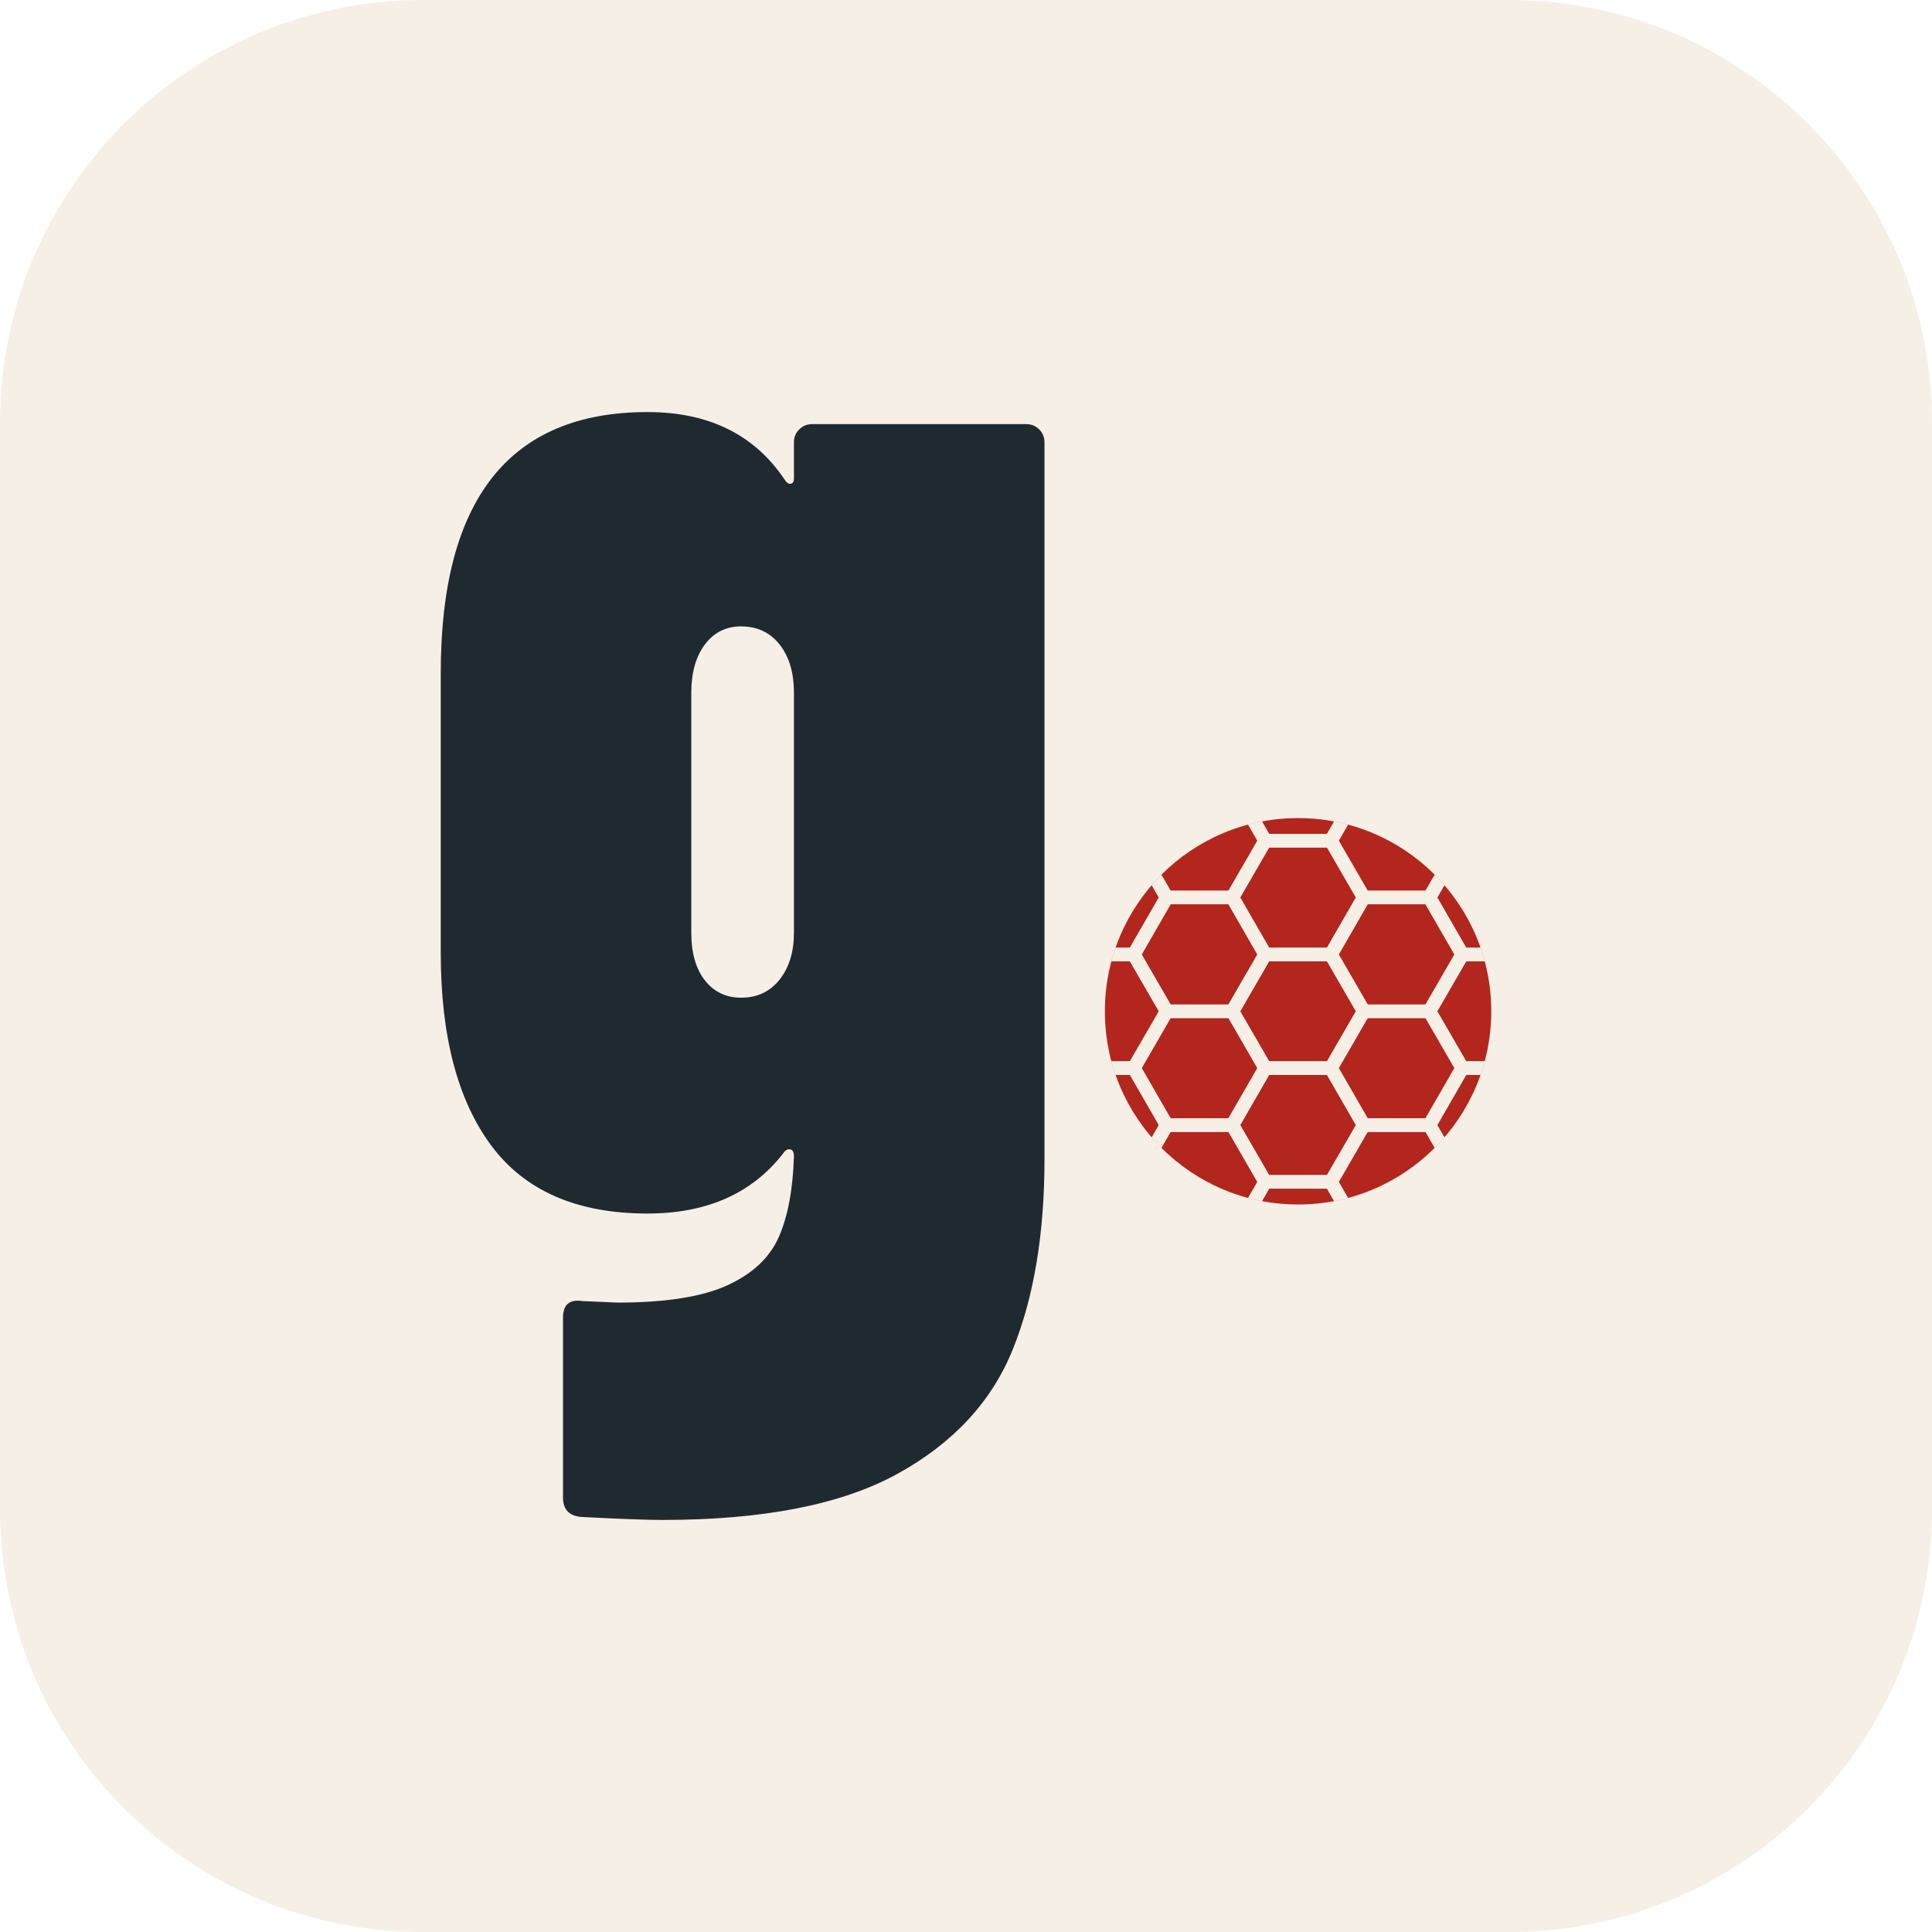
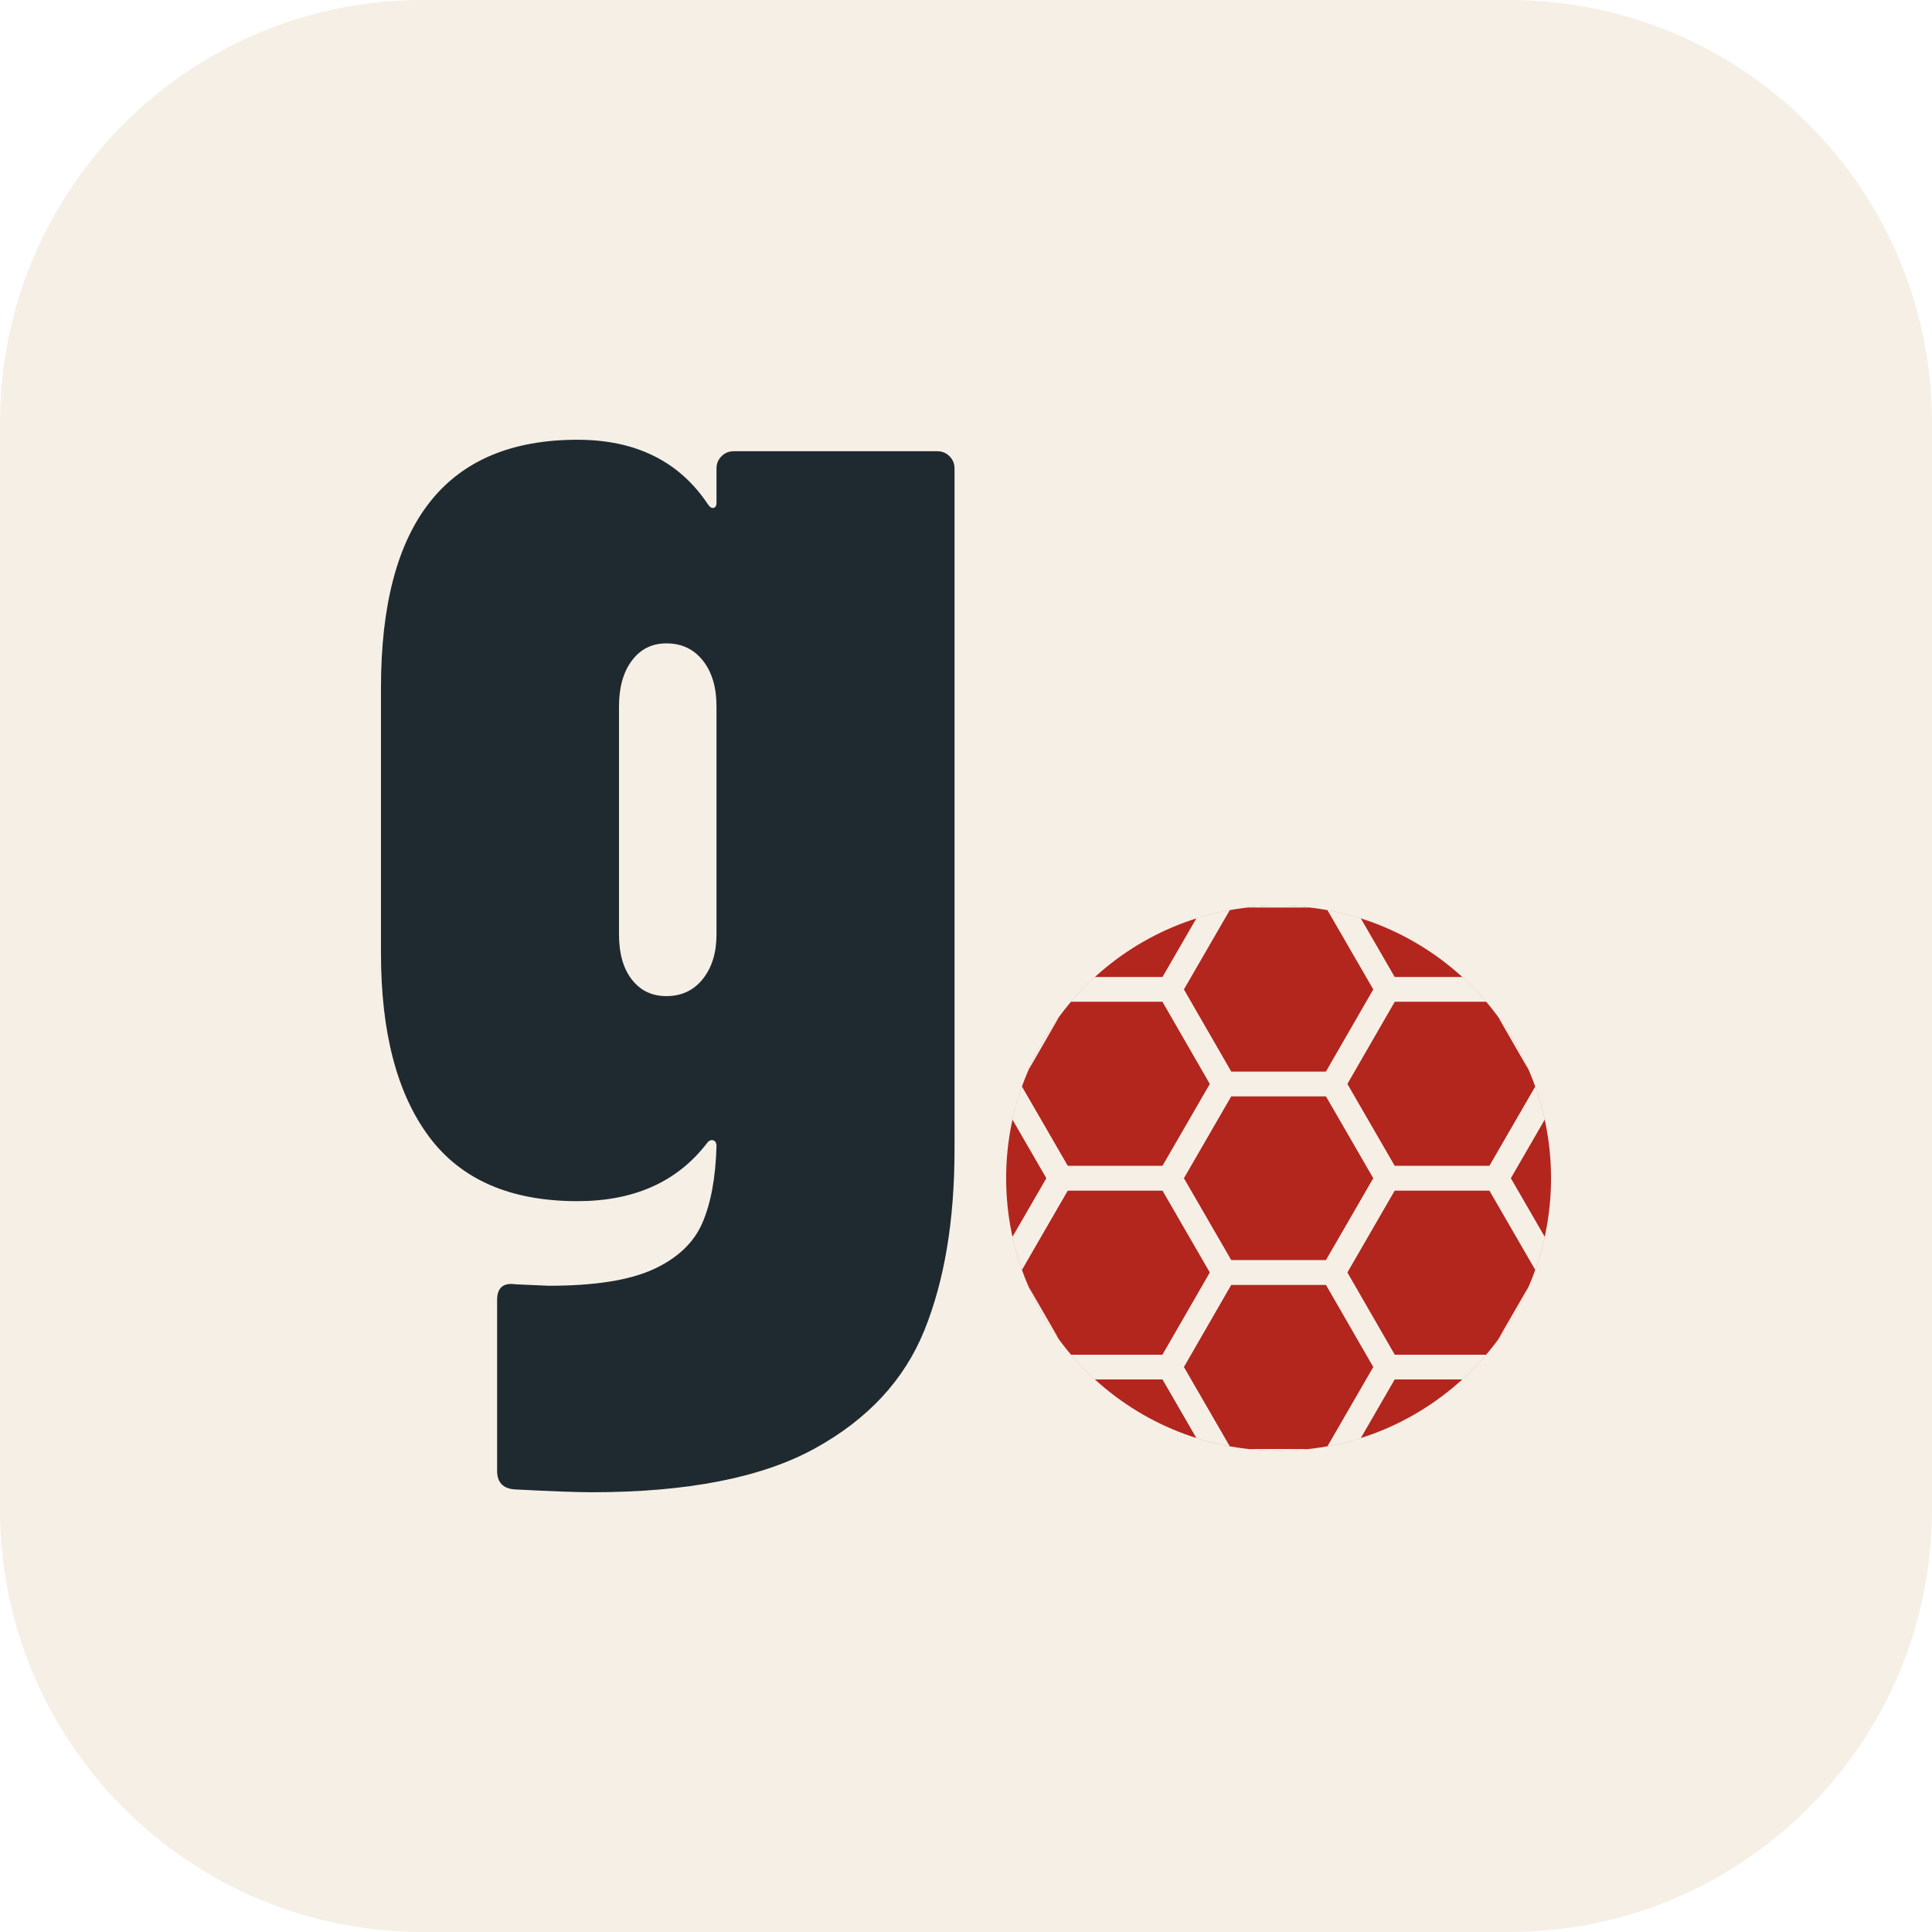
<svg xmlns="http://www.w3.org/2000/svg" viewBox="0 0 512 512">
  <style>.bg{fill:#F6EFE6}.fg{fill:#1F2A30}.red{fill:#B3261E}@media (prefers-color-scheme: dark){.bg{fill:#1F2A30}.fg{fill:#F6EFE6}.red{fill:#C4302A}}</style>
  <rect class="bg" width="512" height="512" rx="112" />
-   <g transform="translate(256 256) scale(0.4 -0.4) translate(-372 -158)">
+   <g transform="translate(256 256) scale(0.38 -0.38) translate(-432.0 -158.0)">
    <path class="fg" d="M270 517H412Q417 517 420.5 513.5Q424 510 424 505V30Q424 -44 403.0 -96.0Q382 -148 326.5 -178.5Q271 -209 171 -209Q155 -209 117 -207Q105 -206 105 -194V-75Q105 -62 118 -64L141 -65Q189 -65 214.0 -53.5Q239 -42 248.0 -21.5Q257 -1 258 32Q258 36 255.5 36.5Q253 37 251 34Q220 -6 161 -6Q91 -6 57.5 39.0Q24 84 24 167V352Q24 525 161 525Q222 525 252 480Q254 477 256.0 477.5Q258 478 258 481V505Q258 510 261.5 513.5Q265 517 270 517ZM258 180V339Q258 359 248.5 371.0Q239 383 223 383Q208 383 199.0 371.0Q190 359 190 339V180Q190 160 199.0 148.5Q208 137 223 137Q239 137 248.5 149.0Q258 161 258 180Z" />
-     <g transform="translate(592 128) scale(1.28 -1.28)">
+     <g transform="translate(650 10) scale(1.900 -1.900)">
      <clipPath id="ball">
        <circle r="100" />
      </clipPath>
      <circle r="100" class="red" />
-       <g clip-path="url(#ball)" fill="none" stroke="#F6EFE6" stroke-width="7">
-         <polygon points="-170.0,-235.6 -187.0,-206.1 -221.0,-206.1 -238.0,-235.6 -221.0,-265.0 -187.0,-265.0" />
-         <polygon points="-119.0,-206.1 -136.0,-176.7 -170.0,-176.7 -187.0,-206.1 -170.0,-235.6 -136.0,-235.6" />
-         <polygon points="-68.0,-235.6 -85.0,-206.1 -119.0,-206.1 -136.0,-235.6 -119.0,-265.0 -85.0,-265.0" />
-         <polygon points="-17.0,-206.1 -34.0,-176.7 -68.0,-176.7 -85.0,-206.1 -68.0,-235.6 -34.0,-235.6" />
-         <polygon points="34.0,-235.6 17.0,-206.1 -17.0,-206.1 -34.0,-235.6 -17.0,-265.0 17.0,-265.0" />
-         <polygon points="85.0,-206.1 68.0,-176.7 34.0,-176.7 17.0,-206.1 34.0,-235.6 68.0,-235.6" />
-         <polygon points="136.0,-235.6 119.0,-206.1 85.0,-206.1 68.0,-235.6 85.0,-265.0 119.0,-265.0" />
-         <polygon points="187.0,-206.1 170.0,-176.7 136.0,-176.7 119.0,-206.1 136.0,-235.6 170.0,-235.6" />
-         <polygon points="238.0,-235.6 221.0,-206.1 187.0,-206.1 170.0,-235.6 187.0,-265.0 221.0,-265.0" />
-         <polygon points="-170.0,-176.7 -187.0,-147.2 -221.0,-147.2 -238.0,-176.7 -221.0,-206.1 -187.0,-206.1" />
-         <polygon points="-119.0,-147.2 -136.0,-117.8 -170.0,-117.8 -187.0,-147.2 -170.0,-176.7 -136.0,-176.7" />
-         <polygon points="-68.0,-176.7 -85.0,-147.2 -119.0,-147.2 -136.0,-176.7 -119.0,-206.1 -85.0,-206.1" />
-         <polygon points="-17.0,-147.2 -34.0,-117.8 -68.0,-117.8 -85.0,-147.2 -68.0,-176.7 -34.0,-176.7" />
-         <polygon points="34.0,-176.7 17.0,-147.2 -17.0,-147.2 -34.0,-176.7 -17.0,-206.1 17.0,-206.1" />
-         <polygon points="85.0,-147.2 68.0,-117.8 34.0,-117.8 17.0,-147.2 34.0,-176.7 68.0,-176.7" />
-         <polygon points="136.0,-176.7 119.0,-147.2 85.0,-147.2 68.0,-176.7 85.0,-206.1 119.0,-206.1" />
-         <polygon points="187.0,-147.2 170.0,-117.8 136.0,-117.8 119.0,-147.2 136.0,-176.7 170.0,-176.7" />
-         <polygon points="238.0,-176.7 221.0,-147.2 187.0,-147.2 170.0,-176.7 187.0,-206.1 221.0,-206.1" />
-         <polygon points="-170.0,-117.8 -187.0,-88.3 -221.0,-88.3 -238.0,-117.8 -221.0,-147.2 -187.0,-147.2" />
-         <polygon points="-119.0,-88.3 -136.0,-58.9 -170.0,-58.9 -187.0,-88.3 -170.0,-117.8 -136.0,-117.8" />
-         <polygon points="-68.0,-117.8 -85.0,-88.3 -119.0,-88.3 -136.0,-117.8 -119.0,-147.2 -85.0,-147.2" />
-         <polygon points="-17.0,-88.3 -34.0,-58.9 -68.0,-58.9 -85.0,-88.3 -68.0,-117.8 -34.0,-117.8" />
-         <polygon points="34.0,-117.8 17.0,-88.3 -17.0,-88.3 -34.0,-117.8 -17.0,-147.2 17.0,-147.2" />
-         <polygon points="85.0,-88.3 68.0,-58.9 34.0,-58.9 17.0,-88.3 34.0,-117.8 68.0,-117.8" />
-         <polygon points="136.0,-117.8 119.0,-88.3 85.0,-88.3 68.0,-117.8 85.0,-147.2 119.0,-147.2" />
-         <polygon points="187.0,-88.3 170.0,-58.9 136.0,-58.9 119.0,-88.3 136.0,-117.8 170.0,-117.8" />
-         <polygon points="238.0,-117.8 221.0,-88.3 187.0,-88.3 170.0,-117.8 187.0,-147.2 221.0,-147.2" />
-         <polygon points="-170.0,-58.9 -187.0,-29.4 -221.0,-29.4 -238.0,-58.9 -221.0,-88.3 -187.0,-88.3" />
-         <polygon points="-119.0,-29.4 -136.0,0.0 -170.0,0.0 -187.0,-29.4 -170.0,-58.9 -136.0,-58.9" />
-         <polygon points="-68.0,-58.9 -85.0,-29.4 -119.0,-29.4 -136.0,-58.9 -119.0,-88.3 -85.0,-88.3" />
-         <polygon points="-17.0,-29.4 -34.0,0.0 -68.0,0.0 -85.0,-29.4 -68.0,-58.9 -34.0,-58.9" />
-         <polygon points="34.0,-58.9 17.0,-29.4 -17.0,-29.4 -34.0,-58.9 -17.0,-88.3 17.0,-88.3" />
-         <polygon points="85.0,-29.4 68.0,0.0 34.0,0.0 17.0,-29.4 34.0,-58.9 68.0,-58.9" />
-         <polygon points="136.0,-58.9 119.0,-29.4 85.0,-29.4 68.0,-58.9 85.0,-88.3 119.0,-88.3" />
-         <polygon points="187.0,-29.4 170.0,0.0 136.0,0.0 119.0,-29.4 136.0,-58.9 170.0,-58.9" />
-         <polygon points="238.0,-58.9 221.0,-29.4 187.0,-29.4 170.0,-58.9 187.0,-88.3 221.0,-88.3" />
-         <polygon points="-170.0,0.0 -187.0,29.4 -221.0,29.4 -238.0,0.0 -221.0,-29.4 -187.0,-29.4" />
-         <polygon points="-119.0,29.4 -136.0,58.9 -170.0,58.9 -187.0,29.4 -170.0,0.0 -136.0,0.0" />
-         <polygon points="-68.0,0.0 -85.0,29.4 -119.0,29.4 -136.0,0.0 -119.0,-29.4 -85.0,-29.4" />
-         <polygon points="-17.0,29.4 -34.0,58.9 -68.0,58.9 -85.0,29.4 -68.0,0.0 -34.0,0.0" />
-         <polygon points="34.0,0.0 17.0,29.4 -17.0,29.4 -34.0,0.0 -17.0,-29.4 17.0,-29.4" />
-         <polygon points="85.0,29.4 68.0,58.9 34.0,58.9 17.0,29.4 34.0,0.0 68.0,0.0" />
-         <polygon points="136.0,0.0 119.0,29.4 85.0,29.4 68.0,0.0 85.0,-29.4 119.0,-29.4" />
-         <polygon points="187.0,29.4 170.0,58.9 136.0,58.9 119.0,29.4 136.0,0.0 170.0,0.0" />
-         <polygon points="238.0,0.0 221.0,29.4 187.0,29.4 170.0,0.0 187.0,-29.4 221.0,-29.4" />
-         <polygon points="-170.0,58.9 -187.0,88.3 -221.0,88.3 -238.0,58.9 -221.0,29.4 -187.0,29.4" />
-         <polygon points="-119.0,88.3 -136.0,117.8 -170.0,117.8 -187.0,88.3 -170.0,58.9 -136.0,58.9" />
-         <polygon points="-68.0,58.9 -85.0,88.3 -119.0,88.3 -136.0,58.9 -119.0,29.4 -85.0,29.4" />
-         <polygon points="-17.0,88.3 -34.0,117.8 -68.0,117.8 -85.0,88.3 -68.0,58.9 -34.0,58.9" />
-         <polygon points="34.0,58.9 17.0,88.3 -17.0,88.3 -34.0,58.9 -17.0,29.4 17.0,29.4" />
-         <polygon points="85.0,88.3 68.0,117.8 34.0,117.8 17.0,88.3 34.0,58.9 68.0,58.9" />
-         <polygon points="136.0,58.9 119.0,88.3 85.0,88.3 68.0,58.9 85.0,29.4 119.0,29.4" />
-         <polygon points="187.0,88.3 170.0,117.8 136.0,117.8 119.0,88.3 136.0,58.9 170.0,58.9" />
-         <polygon points="238.0,58.9 221.0,88.3 187.0,88.3 170.0,58.9 187.0,29.4 221.0,29.4" />
-         <polygon points="-170.0,117.8 -187.0,147.2 -221.0,147.2 -238.0,117.8 -221.0,88.3 -187.0,88.3" />
-         <polygon points="-119.0,147.2 -136.0,176.7 -170.0,176.7 -187.0,147.2 -170.0,117.8 -136.0,117.8" />
-         <polygon points="-68.0,117.8 -85.0,147.2 -119.0,147.2 -136.0,117.8 -119.0,88.3 -85.0,88.3" />
-         <polygon points="-17.0,147.2 -34.0,176.7 -68.0,176.7 -85.0,147.2 -68.0,117.8 -34.0,117.8" />
-         <polygon points="34.0,117.8 17.0,147.2 -17.0,147.2 -34.0,117.8 -17.0,88.3 17.0,88.3" />
-         <polygon points="85.0,147.2 68.0,176.7 34.0,176.7 17.0,147.2 34.0,117.8 68.0,117.8" />
-         <polygon points="136.0,117.8 119.0,147.2 85.0,147.2 68.0,117.8 85.0,88.3 119.0,88.3" />
-         <polygon points="187.0,147.2 170.0,176.7 136.0,176.7 119.0,147.2 136.0,117.8 170.0,117.8" />
-         <polygon points="238.0,117.8 221.0,147.2 187.0,147.2 170.0,117.8 187.0,88.3 221.0,88.3" />
-         <polygon points="-170.0,176.7 -187.0,206.1 -221.0,206.1 -238.0,176.7 -221.0,147.2 -187.0,147.2" />
-         <polygon points="-119.0,206.1 -136.0,235.6 -170.0,235.6 -187.0,206.1 -170.0,176.7 -136.0,176.7" />
-         <polygon points="-68.0,176.7 -85.0,206.1 -119.0,206.1 -136.0,176.7 -119.0,147.2 -85.0,147.2" />
-         <polygon points="-17.0,206.1 -34.0,235.6 -68.0,235.6 -85.0,206.1 -68.0,176.7 -34.0,176.7" />
-         <polygon points="34.0,176.7 17.0,206.1 -17.0,206.1 -34.0,176.7 -17.0,147.2 17.0,147.2" />
-         <polygon points="85.0,206.1 68.0,235.6 34.0,235.6 17.0,206.1 34.0,176.7 68.0,176.7" />
-         <polygon points="136.0,176.7 119.0,206.1 85.0,206.1 68.0,176.7 85.0,147.2 119.0,147.2" />
-         <polygon points="187.0,206.1 170.0,235.6 136.0,235.6 119.0,206.1 136.0,176.7 170.0,176.7" />
-         <polygon points="238.0,176.7 221.0,206.1 187.0,206.1 170.0,176.7 187.0,147.2 221.0,147.2" />
-         <polygon points="-170.0,235.6 -187.0,265.0 -221.0,265.0 -238.0,235.6 -221.0,206.1 -187.0,206.1" />
-         <polygon points="-119.0,265.0 -136.0,294.4 -170.0,294.4 -187.0,265.0 -170.0,235.6 -136.0,235.6" />
-         <polygon points="-68.0,235.6 -85.0,265.0 -119.0,265.0 -136.0,235.6 -119.0,206.1 -85.0,206.1" />
-         <polygon points="-17.0,265.0 -34.0,294.4 -68.0,294.4 -85.0,265.0 -68.0,235.6 -34.0,235.6" />
-         <polygon points="34.0,235.6 17.0,265.0 -17.0,265.0 -34.0,235.6 -17.0,206.1 17.0,206.1" />
-         <polygon points="85.0,265.0 68.0,294.4 34.0,294.4 17.0,265.0 34.0,235.6 68.0,235.6" />
-         <polygon points="136.0,235.6 119.0,265.0 85.0,265.0 68.0,235.6 85.0,206.1 119.0,206.1" />
-         <polygon points="187.0,265.0 170.0,294.4 136.0,294.4 119.0,265.0 136.0,235.6 170.0,235.6" />
-         <polygon points="238.0,235.6 221.0,265.0 187.0,265.0 170.0,235.6 187.0,206.1 221.0,206.1" />
+       <g clip-path="url(#ball)" fill="none" stroke="#F6EFE6" stroke-width="9">
+         <polygon points="-200.0,-277.1 -220.0,-242.5 -260.0,-242.5 -280.0,-277.1 -260.0,-311.8 -220.0,-311.8" />
+         <polygon points="-140.0,-242.5 -160.0,-207.8 -200.0,-207.8 -220.0,-242.5 -200.0,-277.1 -160.0,-277.1" />
+         <polygon points="-80.0,-277.1 -100.0,-242.5 -140.0,-242.5 -160.0,-277.1 -140.0,-311.8 -100.0,-311.8" />
+         <polygon points="-20.0,-242.5 -40.0,-207.8 -80.0,-207.8 -100.0,-242.5 -80.0,-277.1 -40.0,-277.1" />
+         <polygon points="40.0,-277.1 20.0,-242.5 -20.0,-242.5 -40.0,-277.1 -20.0,-311.8 20.0,-311.8" />
+         <polygon points="100.0,-242.5 80.0,-207.8 40.0,-207.8 20.0,-242.5 40.0,-277.1 80.0,-277.1" />
+         <polygon points="160.0,-277.1 140.0,-242.5 100.0,-242.5 80.0,-277.1 100.0,-311.8 140.0,-311.8" />
+         <polygon points="220.0,-242.5 200.0,-207.8 160.0,-207.8 140.0,-242.5 160.0,-277.1 200.0,-277.1" />
+         <polygon points="280.0,-277.1 260.0,-242.5 220.0,-242.5 200.0,-277.1 220.0,-311.8 260.0,-311.8" />
+         <polygon points="-200.0,-207.8 -220.0,-173.2 -260.0,-173.2 -280.0,-207.8 -260.0,-242.5 -220.0,-242.5" />
+         <polygon points="-140.0,-173.2 -160.0,-138.6 -200.0,-138.6 -220.0,-173.2 -200.0,-207.8 -160.0,-207.8" />
+         <polygon points="-80.0,-207.8 -100.0,-173.2 -140.0,-173.2 -160.0,-207.8 -140.0,-242.5 -100.0,-242.5" />
+         <polygon points="-20.0,-173.2 -40.0,-138.6 -80.0,-138.6 -100.0,-173.2 -80.0,-207.8 -40.0,-207.8" />
+         <polygon points="40.0,-207.8 20.0,-173.2 -20.0,-173.2 -40.0,-207.8 -20.0,-242.5 20.0,-242.5" />
+         <polygon points="100.0,-173.2 80.0,-138.6 40.0,-138.6 20.0,-173.2 40.0,-207.8 80.0,-207.8" />
+         <polygon points="160.0,-207.8 140.0,-173.2 100.0,-173.2 80.0,-207.8 100.0,-242.5 140.0,-242.5" />
+         <polygon points="220.0,-173.2 200.0,-138.6 160.0,-138.6 140.0,-173.2 160.0,-207.8 200.0,-207.8" />
+         <polygon points="280.0,-207.8 260.0,-173.2 220.0,-173.2 200.0,-207.8 220.0,-242.5 260.0,-242.5" />
+         <polygon points="-200.0,-138.6 -220.0,-103.9 -260.0,-103.9 -280.0,-138.6 -260.0,-173.2 -220.0,-173.2" />
+         <polygon points="-140.0,-103.9 -160.0,-69.3 -200.0,-69.3 -220.0,-103.9 -200.0,-138.6 -160.0,-138.6" />
+         <polygon points="-80.0,-138.6 -100.0,-103.9 -140.0,-103.9 -160.0,-138.6 -140.0,-173.2 -100.0,-173.2" />
+         <polygon points="-20.0,-103.9 -40.0,-69.3 -80.0,-69.3 -100.0,-103.9 -80.0,-138.6 -40.0,-138.6" />
+         <polygon points="40.0,-138.6 20.0,-103.9 -20.0,-103.9 -40.0,-138.6 -20.0,-173.2 20.0,-173.2" />
+         <polygon points="100.0,-103.9 80.0,-69.3 40.0,-69.3 20.0,-103.9 40.0,-138.6 80.0,-138.6" />
+         <polygon points="160.0,-138.6 140.0,-103.9 100.0,-103.9 80.0,-138.6 100.0,-173.2 140.0,-173.2" />
+         <polygon points="220.0,-103.9 200.0,-69.3 160.0,-69.3 140.0,-103.9 160.0,-138.6 200.0,-138.6" />
+         <polygon points="280.0,-138.6 260.0,-103.9 220.0,-103.9 200.0,-138.6 220.0,-173.2 260.0,-173.2" />
+         <polygon points="-200.0,-69.3 -220.0,-34.6 -260.0,-34.6 -280.0,-69.3 -260.0,-103.9 -220.0,-103.9" />
+         <polygon points="-140.0,-34.6 -160.0,0.0 -200.0,0.0 -220.0,-34.6 -200.0,-69.3 -160.0,-69.3" />
+         <polygon points="-80.0,-69.3 -100.0,-34.6 -140.0,-34.6 -160.0,-69.3 -140.0,-103.9 -100.0,-103.9" />
+         <polygon points="-20.0,-34.6 -40.0,0.0 -80.0,0.0 -100.0,-34.6 -80.0,-69.3 -40.0,-69.3" />
+         <polygon points="40.0,-69.3 20.0,-34.6 -20.0,-34.6 -40.0,-69.3 -20.0,-103.9 20.0,-103.9" />
+         <polygon points="100.0,-34.6 80.0,0.0 40.0,0.0 20.0,-34.6 40.0,-69.3 80.0,-69.3" />
+         <polygon points="160.0,-69.3 140.0,-34.6 100.0,-34.6 80.0,-69.3 100.0,-103.9 140.0,-103.9" />
+         <polygon points="220.0,-34.6 200.0,0.0 160.0,0.0 140.0,-34.6 160.0,-69.3 200.0,-69.3" />
+         <polygon points="280.0,-69.3 260.0,-34.6 220.0,-34.6 200.0,-69.3 220.0,-103.9 260.0,-103.9" />
+         <polygon points="-200.0,0.0 -220.0,34.6 -260.0,34.6 -280.0,0.0 -260.0,-34.6 -220.0,-34.6" />
+         <polygon points="-140.0,34.6 -160.0,69.3 -200.0,69.3 -220.0,34.6 -200.0,0.0 -160.0,0.0" />
+         <polygon points="-80.0,0.0 -100.0,34.6 -140.0,34.6 -160.0,0.0 -140.0,-34.6 -100.0,-34.6" />
+         <polygon points="-20.0,34.6 -40.0,69.3 -80.0,69.3 -100.0,34.6 -80.0,0.0 -40.0,0.0" />
+         <polygon points="40.0,0.0 20.0,34.6 -20.0,34.6 -40.0,0.0 -20.0,-34.6 20.0,-34.6" />
+         <polygon points="100.0,34.6 80.0,69.3 40.0,69.3 20.0,34.6 40.0,0.0 80.0,0.0" />
+         <polygon points="160.0,0.0 140.0,34.6 100.0,34.6 80.0,0.0 100.0,-34.6 140.0,-34.6" />
+         <polygon points="220.0,34.6 200.0,69.3 160.0,69.3 140.0,34.6 160.0,0.0 200.0,0.0" />
+         <polygon points="280.0,0.0 260.0,34.6 220.0,34.6 200.0,0.0 220.0,-34.6 260.0,-34.6" />
+         <polygon points="-200.0,69.3 -220.0,103.9 -260.0,103.9 -280.0,69.3 -260.0,34.6 -220.0,34.6" />
+         <polygon points="-140.0,103.9 -160.0,138.6 -200.0,138.6 -220.0,103.9 -200.0,69.3 -160.0,69.3" />
+         <polygon points="-80.0,69.3 -100.0,103.9 -140.0,103.9 -160.0,69.3 -140.0,34.6 -100.0,34.6" />
+         <polygon points="-20.0,103.9 -40.0,138.6 -80.0,138.6 -100.0,103.9 -80.0,69.3 -40.0,69.3" />
+         <polygon points="40.0,69.3 20.0,103.9 -20.0,103.9 -40.0,69.3 -20.0,34.6 20.0,34.6" />
+         <polygon points="100.0,103.9 80.0,138.6 40.0,138.6 20.0,103.9 40.0,69.3 80.0,69.3" />
+         <polygon points="160.0,69.3 140.0,103.9 100.0,103.9 80.0,69.3 100.0,34.6 140.0,34.6" />
+         <polygon points="220.0,103.9 200.0,138.6 160.0,138.6 140.0,103.9 160.0,69.3 200.0,69.3" />
+         <polygon points="280.0,69.3 260.0,103.9 220.0,103.9 200.0,69.3 220.0,34.6 260.0,34.6" />
+         <polygon points="-200.0,138.6 -220.0,173.2 -260.0,173.2 -280.0,138.6 -260.0,103.9 -220.0,103.9" />
+         <polygon points="-140.0,173.2 -160.0,207.8 -200.0,207.8 -220.0,173.2 -200.0,138.6 -160.0,138.6" />
+         <polygon points="-80.0,138.6 -100.0,173.2 -140.0,173.2 -160.0,138.6 -140.0,103.9 -100.0,103.9" />
+         <polygon points="-20.0,173.2 -40.0,207.8 -80.0,207.8 -100.0,173.2 -80.0,138.6 -40.0,138.6" />
+         <polygon points="40.0,138.6 20.0,173.2 -20.0,173.2 -40.0,138.6 -20.0,103.9 20.0,103.9" />
+         <polygon points="100.0,173.2 80.0,207.8 40.0,207.8 20.0,173.2 40.0,138.6 80.0,138.6" />
+         <polygon points="160.0,138.6 140.0,173.2 100.0,173.2 80.0,138.6 100.0,103.9 140.0,103.9" />
+         <polygon points="220.0,173.2 200.0,207.8 160.0,207.8 140.0,173.2 160.0,138.6 200.0,138.6" />
+         <polygon points="280.0,138.6 260.0,173.2 220.0,173.2 200.0,138.6 220.0,103.9 260.0,103.9" />
+         <polygon points="-200.0,207.8 -220.0,242.5 -260.0,242.5 -280.0,207.8 -260.0,173.2 -220.0,173.2" />
+         <polygon points="-140.0,242.5 -160.0,277.1 -200.0,277.1 -220.0,242.5 -200.0,207.8 -160.0,207.8" />
+         <polygon points="-80.0,207.8 -100.0,242.5 -140.0,242.5 -160.0,207.8 -140.0,173.2 -100.0,173.2" />
+         <polygon points="-20.0,242.5 -40.0,277.1 -80.0,277.1 -100.0,242.5 -80.0,207.8 -40.0,207.8" />
+         <polygon points="40.0,207.8 20.0,242.5 -20.0,242.5 -40.0,207.8 -20.0,173.2 20.0,173.2" />
+         <polygon points="100.0,242.5 80.0,277.1 40.0,277.1 20.0,242.5 40.0,207.8 80.0,207.8" />
+         <polygon points="160.0,207.8 140.0,242.5 100.0,242.5 80.0,207.8 100.0,173.2 140.0,173.2" />
+         <polygon points="220.0,242.5 200.0,277.1 160.0,277.1 140.0,242.5 160.0,207.8 200.0,207.8" />
+         <polygon points="280.0,207.8 260.0,242.5 220.0,242.5 200.0,207.8 220.0,173.2 260.0,173.2" />
+         <polygon points="-200.0,277.1 -220.0,311.8 -260.0,311.8 -280.0,277.1 -260.0,242.5 -220.0,242.5" />
+         <polygon points="-140.0,311.8 -160.0,346.4 -200.0,346.4 -220.0,311.8 -200.0,277.1 -160.0,277.1" />
+         <polygon points="-80.0,277.1 -100.0,311.8 -140.0,311.8 -160.0,277.1 -140.0,242.5 -100.0,242.5" />
+         <polygon points="-20.0,311.8 -40.0,346.4 -80.0,346.4 -100.0,311.8 -80.0,277.1 -40.0,277.1" />
+         <polygon points="40.0,277.1 20.0,311.8 -20.0,311.8 -40.0,277.1 -20.0,242.5 20.0,242.5" />
+         <polygon points="100.0,311.8 80.0,346.4 40.0,346.4 20.0,311.8 40.0,277.1 80.0,277.1" />
+         <polygon points="160.0,277.1 140.0,311.8 100.0,311.8 80.0,277.1 100.0,242.5 140.0,242.5" />
+         <polygon points="220.0,311.8 200.0,346.4 160.0,346.4 140.0,311.8 160.0,277.1 200.0,277.1" />
+         <polygon points="280.0,277.1 260.0,311.8 220.0,311.8 200.0,277.1 220.0,242.5 260.0,242.5" />
      </g>
    </g>
  </g>
</svg>
